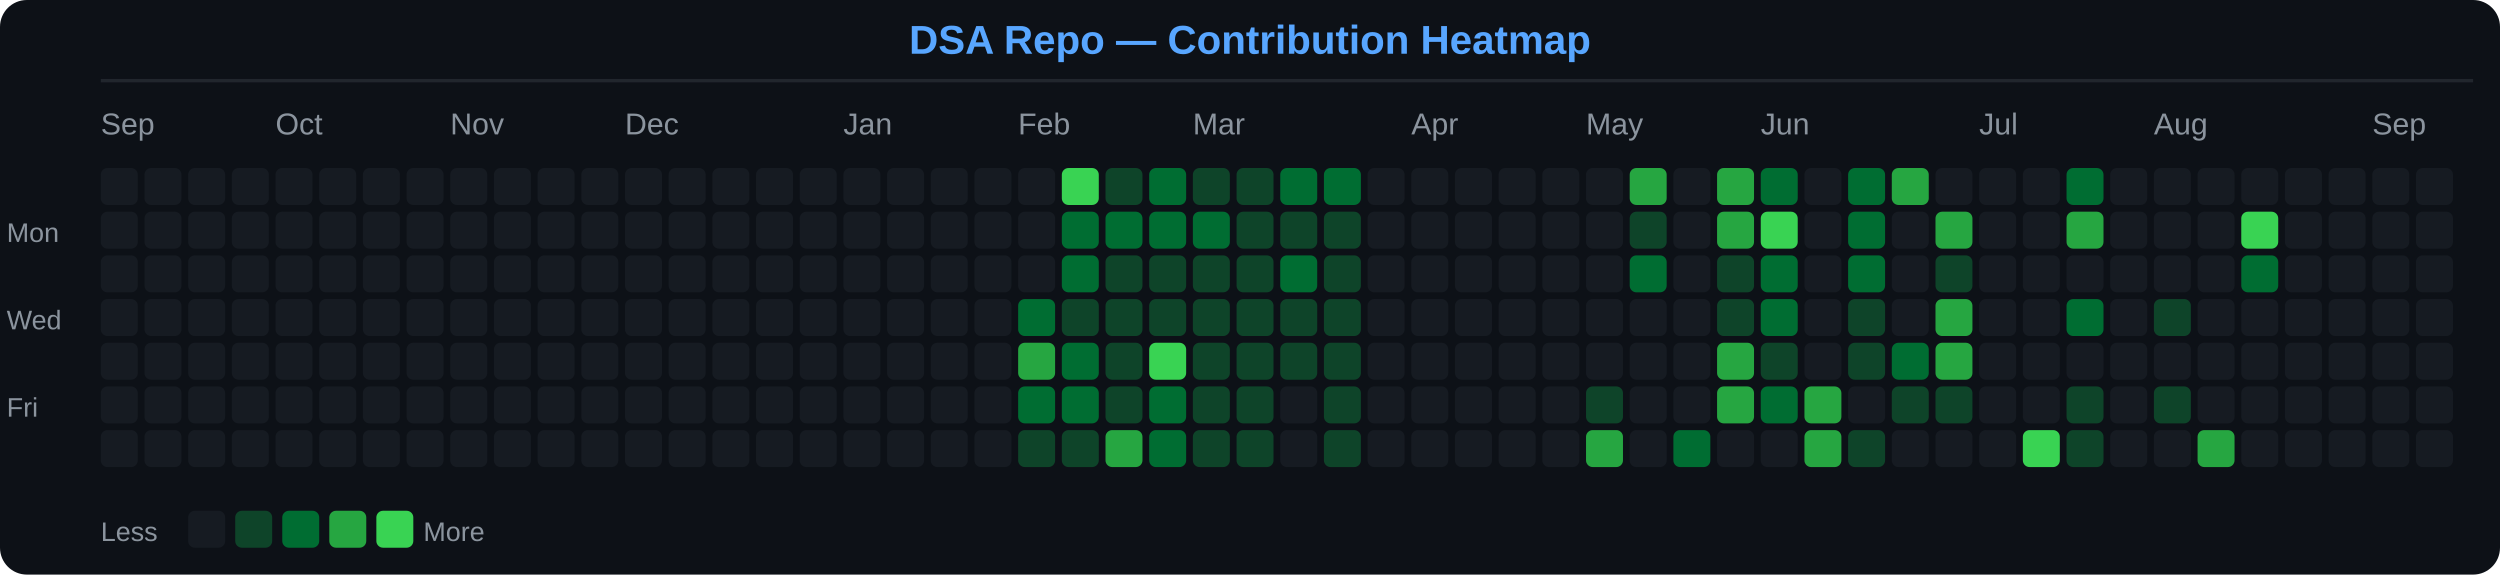
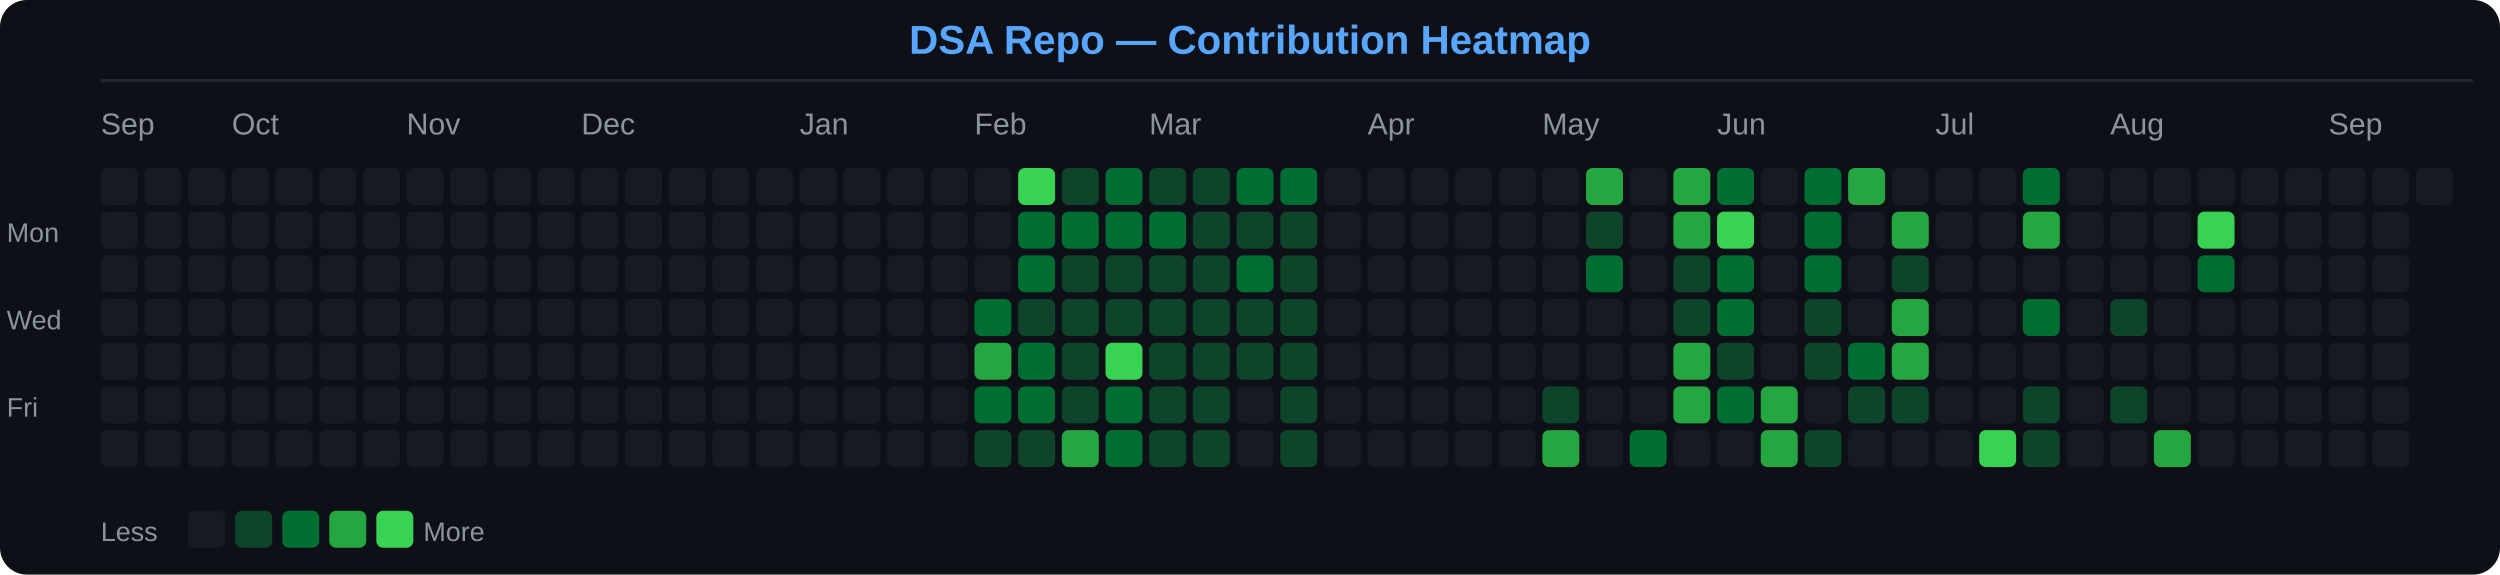
<svg xmlns="http://www.w3.org/2000/svg" width="744" height="171" viewBox="0 0 744 171">
  <rect width="744" height="171" fill="#0d1117" rx="8" />
  <text x="372" y="16" fill="#58a6ff" font-family="Arial,sans-serif" font-size="12" text-anchor="middle" font-weight="bold">DSA Repo — Contribution Heatmap</text>
  <line x1="30" y1="24" x2="736" y2="24" stroke="#21262d" stroke-width="1" />
  <text x="2" y="72" fill="#8b949e" font-family="Arial,sans-serif" font-size="8">Mon</text>
  <text x="2" y="98" fill="#8b949e" font-family="Arial,sans-serif" font-size="8">Wed</text>
  <text x="2" y="124" fill="#8b949e" font-family="Arial,sans-serif" font-size="8">Fri</text>
  <text x="30" y="40" fill="#8b949e" font-family="Arial,sans-serif" font-size="9">Sep</text>
  <rect x="30" y="50" width="11" height="11" rx="2" fill="#161b22" />
  <rect x="30" y="63" width="11" height="11" rx="2" fill="#161b22" />
  <rect x="30" y="76" width="11" height="11" rx="2" fill="#161b22" />
  <rect x="30" y="89" width="11" height="11" rx="2" fill="#161b22" />
  <rect x="30" y="102" width="11" height="11" rx="2" fill="#161b22" />
  <rect x="30" y="115" width="11" height="11" rx="2" fill="#161b22" />
  <rect x="30" y="128" width="11" height="11" rx="2" fill="#161b22" />
  <rect x="43" y="50" width="11" height="11" rx="2" fill="#161b22" />
  <rect x="43" y="63" width="11" height="11" rx="2" fill="#161b22" />
  <rect x="43" y="76" width="11" height="11" rx="2" fill="#161b22" />
  <rect x="43" y="89" width="11" height="11" rx="2" fill="#161b22" />
  <rect x="43" y="102" width="11" height="11" rx="2" fill="#161b22" />
  <rect x="43" y="115" width="11" height="11" rx="2" fill="#161b22" />
  <rect x="43" y="128" width="11" height="11" rx="2" fill="#161b22" />
  <rect x="56" y="50" width="11" height="11" rx="2" fill="#161b22" />
  <rect x="56" y="63" width="11" height="11" rx="2" fill="#161b22" />
  <rect x="56" y="76" width="11" height="11" rx="2" fill="#161b22" />
  <rect x="56" y="89" width="11" height="11" rx="2" fill="#161b22" />
  <rect x="56" y="102" width="11" height="11" rx="2" fill="#161b22" />
  <rect x="56" y="115" width="11" height="11" rx="2" fill="#161b22" />
  <rect x="56" y="128" width="11" height="11" rx="2" fill="#161b22" />
+   <text x="69" y="40" fill="#8b949e" font-family="Arial,sans-serif" font-size="9">Oct</text>
  <rect x="69" y="50" width="11" height="11" rx="2" fill="#161b22" />
  <rect x="69" y="63" width="11" height="11" rx="2" fill="#161b22" />
  <rect x="69" y="76" width="11" height="11" rx="2" fill="#161b22" />
  <rect x="69" y="89" width="11" height="11" rx="2" fill="#161b22" />
  <rect x="69" y="102" width="11" height="11" rx="2" fill="#161b22" />
  <rect x="69" y="115" width="11" height="11" rx="2" fill="#161b22" />
  <rect x="69" y="128" width="11" height="11" rx="2" fill="#161b22" />
-   <text x="82" y="40" fill="#8b949e" font-family="Arial,sans-serif" font-size="9">Oct</text>
  <rect x="82" y="50" width="11" height="11" rx="2" fill="#161b22" />
  <rect x="82" y="63" width="11" height="11" rx="2" fill="#161b22" />
  <rect x="82" y="76" width="11" height="11" rx="2" fill="#161b22" />
  <rect x="82" y="89" width="11" height="11" rx="2" fill="#161b22" />
  <rect x="82" y="102" width="11" height="11" rx="2" fill="#161b22" />
  <rect x="82" y="115" width="11" height="11" rx="2" fill="#161b22" />
  <rect x="82" y="128" width="11" height="11" rx="2" fill="#161b22" />
  <rect x="95" y="50" width="11" height="11" rx="2" fill="#161b22" />
  <rect x="95" y="63" width="11" height="11" rx="2" fill="#161b22" />
  <rect x="95" y="76" width="11" height="11" rx="2" fill="#161b22" />
  <rect x="95" y="89" width="11" height="11" rx="2" fill="#161b22" />
  <rect x="95" y="102" width="11" height="11" rx="2" fill="#161b22" />
  <rect x="95" y="115" width="11" height="11" rx="2" fill="#161b22" />
  <rect x="95" y="128" width="11" height="11" rx="2" fill="#161b22" />
  <rect x="108" y="50" width="11" height="11" rx="2" fill="#161b22" />
  <rect x="108" y="63" width="11" height="11" rx="2" fill="#161b22" />
  <rect x="108" y="76" width="11" height="11" rx="2" fill="#161b22" />
  <rect x="108" y="89" width="11" height="11" rx="2" fill="#161b22" />
  <rect x="108" y="102" width="11" height="11" rx="2" fill="#161b22" />
  <rect x="108" y="115" width="11" height="11" rx="2" fill="#161b22" />
  <rect x="108" y="128" width="11" height="11" rx="2" fill="#161b22" />
+   <text x="121" y="40" fill="#8b949e" font-family="Arial,sans-serif" font-size="9">Nov</text>
  <rect x="121" y="50" width="11" height="11" rx="2" fill="#161b22" />
  <rect x="121" y="63" width="11" height="11" rx="2" fill="#161b22" />
  <rect x="121" y="76" width="11" height="11" rx="2" fill="#161b22" />
  <rect x="121" y="89" width="11" height="11" rx="2" fill="#161b22" />
  <rect x="121" y="102" width="11" height="11" rx="2" fill="#161b22" />
  <rect x="121" y="115" width="11" height="11" rx="2" fill="#161b22" />
  <rect x="121" y="128" width="11" height="11" rx="2" fill="#161b22" />
-   <text x="134" y="40" fill="#8b949e" font-family="Arial,sans-serif" font-size="9">Nov</text>
  <rect x="134" y="50" width="11" height="11" rx="2" fill="#161b22" />
  <rect x="134" y="63" width="11" height="11" rx="2" fill="#161b22" />
  <rect x="134" y="76" width="11" height="11" rx="2" fill="#161b22" />
  <rect x="134" y="89" width="11" height="11" rx="2" fill="#161b22" />
  <rect x="134" y="102" width="11" height="11" rx="2" fill="#161b22" />
  <rect x="134" y="115" width="11" height="11" rx="2" fill="#161b22" />
  <rect x="134" y="128" width="11" height="11" rx="2" fill="#161b22" />
  <rect x="147" y="50" width="11" height="11" rx="2" fill="#161b22" />
  <rect x="147" y="63" width="11" height="11" rx="2" fill="#161b22" />
  <rect x="147" y="76" width="11" height="11" rx="2" fill="#161b22" />
  <rect x="147" y="89" width="11" height="11" rx="2" fill="#161b22" />
  <rect x="147" y="102" width="11" height="11" rx="2" fill="#161b22" />
  <rect x="147" y="115" width="11" height="11" rx="2" fill="#161b22" />
  <rect x="147" y="128" width="11" height="11" rx="2" fill="#161b22" />
  <rect x="160" y="50" width="11" height="11" rx="2" fill="#161b22" />
  <rect x="160" y="63" width="11" height="11" rx="2" fill="#161b22" />
  <rect x="160" y="76" width="11" height="11" rx="2" fill="#161b22" />
  <rect x="160" y="89" width="11" height="11" rx="2" fill="#161b22" />
  <rect x="160" y="102" width="11" height="11" rx="2" fill="#161b22" />
  <rect x="160" y="115" width="11" height="11" rx="2" fill="#161b22" />
  <rect x="160" y="128" width="11" height="11" rx="2" fill="#161b22" />
+   <text x="173" y="40" fill="#8b949e" font-family="Arial,sans-serif" font-size="9">Dec</text>
  <rect x="173" y="50" width="11" height="11" rx="2" fill="#161b22" />
  <rect x="173" y="63" width="11" height="11" rx="2" fill="#161b22" />
  <rect x="173" y="76" width="11" height="11" rx="2" fill="#161b22" />
  <rect x="173" y="89" width="11" height="11" rx="2" fill="#161b22" />
  <rect x="173" y="102" width="11" height="11" rx="2" fill="#161b22" />
  <rect x="173" y="115" width="11" height="11" rx="2" fill="#161b22" />
  <rect x="173" y="128" width="11" height="11" rx="2" fill="#161b22" />
-   <text x="186" y="40" fill="#8b949e" font-family="Arial,sans-serif" font-size="9">Dec</text>
  <rect x="186" y="50" width="11" height="11" rx="2" fill="#161b22" />
  <rect x="186" y="63" width="11" height="11" rx="2" fill="#161b22" />
  <rect x="186" y="76" width="11" height="11" rx="2" fill="#161b22" />
  <rect x="186" y="89" width="11" height="11" rx="2" fill="#161b22" />
  <rect x="186" y="102" width="11" height="11" rx="2" fill="#161b22" />
  <rect x="186" y="115" width="11" height="11" rx="2" fill="#161b22" />
  <rect x="186" y="128" width="11" height="11" rx="2" fill="#161b22" />
  <rect x="199" y="50" width="11" height="11" rx="2" fill="#161b22" />
  <rect x="199" y="63" width="11" height="11" rx="2" fill="#161b22" />
  <rect x="199" y="76" width="11" height="11" rx="2" fill="#161b22" />
  <rect x="199" y="89" width="11" height="11" rx="2" fill="#161b22" />
  <rect x="199" y="102" width="11" height="11" rx="2" fill="#161b22" />
  <rect x="199" y="115" width="11" height="11" rx="2" fill="#161b22" />
  <rect x="199" y="128" width="11" height="11" rx="2" fill="#161b22" />
  <rect x="212" y="50" width="11" height="11" rx="2" fill="#161b22" />
  <rect x="212" y="63" width="11" height="11" rx="2" fill="#161b22" />
  <rect x="212" y="76" width="11" height="11" rx="2" fill="#161b22" />
  <rect x="212" y="89" width="11" height="11" rx="2" fill="#161b22" />
  <rect x="212" y="102" width="11" height="11" rx="2" fill="#161b22" />
  <rect x="212" y="115" width="11" height="11" rx="2" fill="#161b22" />
  <rect x="212" y="128" width="11" height="11" rx="2" fill="#161b22" />
  <rect x="225" y="50" width="11" height="11" rx="2" fill="#161b22" />
  <rect x="225" y="63" width="11" height="11" rx="2" fill="#161b22" />
  <rect x="225" y="76" width="11" height="11" rx="2" fill="#161b22" />
  <rect x="225" y="89" width="11" height="11" rx="2" fill="#161b22" />
  <rect x="225" y="102" width="11" height="11" rx="2" fill="#161b22" />
  <rect x="225" y="115" width="11" height="11" rx="2" fill="#161b22" />
  <rect x="225" y="128" width="11" height="11" rx="2" fill="#161b22" />
+   <text x="238" y="40" fill="#8b949e" font-family="Arial,sans-serif" font-size="9">Jan</text>
  <rect x="238" y="50" width="11" height="11" rx="2" fill="#161b22" />
  <rect x="238" y="63" width="11" height="11" rx="2" fill="#161b22" />
  <rect x="238" y="76" width="11" height="11" rx="2" fill="#161b22" />
  <rect x="238" y="89" width="11" height="11" rx="2" fill="#161b22" />
  <rect x="238" y="102" width="11" height="11" rx="2" fill="#161b22" />
  <rect x="238" y="115" width="11" height="11" rx="2" fill="#161b22" />
  <rect x="238" y="128" width="11" height="11" rx="2" fill="#161b22" />
-   <text x="251" y="40" fill="#8b949e" font-family="Arial,sans-serif" font-size="9">Jan</text>
  <rect x="251" y="50" width="11" height="11" rx="2" fill="#161b22" />
  <rect x="251" y="63" width="11" height="11" rx="2" fill="#161b22" />
  <rect x="251" y="76" width="11" height="11" rx="2" fill="#161b22" />
  <rect x="251" y="89" width="11" height="11" rx="2" fill="#161b22" />
  <rect x="251" y="102" width="11" height="11" rx="2" fill="#161b22" />
  <rect x="251" y="115" width="11" height="11" rx="2" fill="#161b22" />
  <rect x="251" y="128" width="11" height="11" rx="2" fill="#161b22" />
  <rect x="264" y="50" width="11" height="11" rx="2" fill="#161b22" />
  <rect x="264" y="63" width="11" height="11" rx="2" fill="#161b22" />
  <rect x="264" y="76" width="11" height="11" rx="2" fill="#161b22" />
  <rect x="264" y="89" width="11" height="11" rx="2" fill="#161b22" />
  <rect x="264" y="102" width="11" height="11" rx="2" fill="#161b22" />
  <rect x="264" y="115" width="11" height="11" rx="2" fill="#161b22" />
  <rect x="264" y="128" width="11" height="11" rx="2" fill="#161b22" />
  <rect x="277" y="50" width="11" height="11" rx="2" fill="#161b22" />
  <rect x="277" y="63" width="11" height="11" rx="2" fill="#161b22" />
  <rect x="277" y="76" width="11" height="11" rx="2" fill="#161b22" />
  <rect x="277" y="89" width="11" height="11" rx="2" fill="#161b22" />
  <rect x="277" y="102" width="11" height="11" rx="2" fill="#161b22" />
  <rect x="277" y="115" width="11" height="11" rx="2" fill="#161b22" />
  <rect x="277" y="128" width="11" height="11" rx="2" fill="#161b22" />
+   <text x="290" y="40" fill="#8b949e" font-family="Arial,sans-serif" font-size="9">Feb</text>
  <rect x="290" y="50" width="11" height="11" rx="2" fill="#161b22" />
  <rect x="290" y="63" width="11" height="11" rx="2" fill="#161b22" />
  <rect x="290" y="76" width="11" height="11" rx="2" fill="#161b22" />
-   <rect x="290" y="89" width="11" height="11" rx="2" fill="#161b22" />
-   <rect x="290" y="102" width="11" height="11" rx="2" fill="#161b22" />
-   <rect x="290" y="115" width="11" height="11" rx="2" fill="#161b22" />
-   <rect x="290" y="128" width="11" height="11" rx="2" fill="#161b22" />
-   <text x="303" y="40" fill="#8b949e" font-family="Arial,sans-serif" font-size="9">Feb</text>
-   <rect x="303" y="50" width="11" height="11" rx="2" fill="#161b22" />
-   <rect x="303" y="63" width="11" height="11" rx="2" fill="#161b22" />
-   <rect x="303" y="76" width="11" height="11" rx="2" fill="#161b22" />
-   <rect x="303" y="89" width="11" height="11" rx="2" fill="#006d32" />
-   <rect x="303" y="102" width="11" height="11" rx="2" fill="#26a641" />
+   <rect x="290" y="89" width="11" height="11" rx="2" fill="#006d32" />
+   <rect x="290" y="102" width="11" height="11" rx="2" fill="#26a641" />
+   <rect x="290" y="115" width="11" height="11" rx="2" fill="#006d32" />
+   <rect x="290" y="128" width="11" height="11" rx="2" fill="#0e4429" />
+   <rect x="303" y="50" width="11" height="11" rx="2" fill="#39d353" />
+   <rect x="303" y="63" width="11" height="11" rx="2" fill="#006d32" />
+   <rect x="303" y="76" width="11" height="11" rx="2" fill="#006d32" />
+   <rect x="303" y="89" width="11" height="11" rx="2" fill="#0e4429" />
+   <rect x="303" y="102" width="11" height="11" rx="2" fill="#006d32" />
  <rect x="303" y="115" width="11" height="11" rx="2" fill="#006d32" />
  <rect x="303" y="128" width="11" height="11" rx="2" fill="#0e4429" />
-   <rect x="316" y="50" width="11" height="11" rx="2" fill="#39d353" />
+   <rect x="316" y="50" width="11" height="11" rx="2" fill="#0e4429" />
  <rect x="316" y="63" width="11" height="11" rx="2" fill="#006d32" />
-   <rect x="316" y="76" width="11" height="11" rx="2" fill="#006d32" />
+   <rect x="316" y="76" width="11" height="11" rx="2" fill="#0e4429" />
  <rect x="316" y="89" width="11" height="11" rx="2" fill="#0e4429" />
-   <rect x="316" y="102" width="11" height="11" rx="2" fill="#006d32" />
-   <rect x="316" y="115" width="11" height="11" rx="2" fill="#006d32" />
-   <rect x="316" y="128" width="11" height="11" rx="2" fill="#0e4429" />
-   <rect x="329" y="50" width="11" height="11" rx="2" fill="#0e4429" />
+   <rect x="316" y="102" width="11" height="11" rx="2" fill="#0e4429" />
+   <rect x="316" y="115" width="11" height="11" rx="2" fill="#0e4429" />
+   <rect x="316" y="128" width="11" height="11" rx="2" fill="#26a641" />
+   <rect x="329" y="50" width="11" height="11" rx="2" fill="#006d32" />
  <rect x="329" y="63" width="11" height="11" rx="2" fill="#006d32" />
  <rect x="329" y="76" width="11" height="11" rx="2" fill="#0e4429" />
  <rect x="329" y="89" width="11" height="11" rx="2" fill="#0e4429" />
-   <rect x="329" y="102" width="11" height="11" rx="2" fill="#0e4429" />
-   <rect x="329" y="115" width="11" height="11" rx="2" fill="#0e4429" />
-   <rect x="329" y="128" width="11" height="11" rx="2" fill="#26a641" />
-   <rect x="342" y="50" width="11" height="11" rx="2" fill="#006d32" />
+   <rect x="329" y="102" width="11" height="11" rx="2" fill="#39d353" />
+   <rect x="329" y="115" width="11" height="11" rx="2" fill="#006d32" />
+   <rect x="329" y="128" width="11" height="11" rx="2" fill="#006d32" />
+   <text x="342" y="40" fill="#8b949e" font-family="Arial,sans-serif" font-size="9">Mar</text>
+   <rect x="342" y="50" width="11" height="11" rx="2" fill="#0e4429" />
  <rect x="342" y="63" width="11" height="11" rx="2" fill="#006d32" />
  <rect x="342" y="76" width="11" height="11" rx="2" fill="#0e4429" />
  <rect x="342" y="89" width="11" height="11" rx="2" fill="#0e4429" />
-   <rect x="342" y="102" width="11" height="11" rx="2" fill="#39d353" />
-   <rect x="342" y="115" width="11" height="11" rx="2" fill="#006d32" />
-   <rect x="342" y="128" width="11" height="11" rx="2" fill="#006d32" />
-   <text x="355" y="40" fill="#8b949e" font-family="Arial,sans-serif" font-size="9">Mar</text>
+   <rect x="342" y="102" width="11" height="11" rx="2" fill="#0e4429" />
+   <rect x="342" y="115" width="11" height="11" rx="2" fill="#0e4429" />
+   <rect x="342" y="128" width="11" height="11" rx="2" fill="#0e4429" />
  <rect x="355" y="50" width="11" height="11" rx="2" fill="#0e4429" />
-   <rect x="355" y="63" width="11" height="11" rx="2" fill="#006d32" />
+   <rect x="355" y="63" width="11" height="11" rx="2" fill="#0e4429" />
  <rect x="355" y="76" width="11" height="11" rx="2" fill="#0e4429" />
  <rect x="355" y="89" width="11" height="11" rx="2" fill="#0e4429" />
  <rect x="355" y="102" width="11" height="11" rx="2" fill="#0e4429" />
  <rect x="355" y="115" width="11" height="11" rx="2" fill="#0e4429" />
  <rect x="355" y="128" width="11" height="11" rx="2" fill="#0e4429" />
-   <rect x="368" y="50" width="11" height="11" rx="2" fill="#0e4429" />
+   <rect x="368" y="50" width="11" height="11" rx="2" fill="#006d32" />
  <rect x="368" y="63" width="11" height="11" rx="2" fill="#0e4429" />
-   <rect x="368" y="76" width="11" height="11" rx="2" fill="#0e4429" />
+   <rect x="368" y="76" width="11" height="11" rx="2" fill="#006d32" />
  <rect x="368" y="89" width="11" height="11" rx="2" fill="#0e4429" />
  <rect x="368" y="102" width="11" height="11" rx="2" fill="#0e4429" />
-   <rect x="368" y="115" width="11" height="11" rx="2" fill="#0e4429" />
-   <rect x="368" y="128" width="11" height="11" rx="2" fill="#0e4429" />
+   <rect x="368" y="115" width="11" height="11" rx="2" fill="#161b22" />
+   <rect x="368" y="128" width="11" height="11" rx="2" fill="#161b22" />
  <rect x="381" y="50" width="11" height="11" rx="2" fill="#006d32" />
  <rect x="381" y="63" width="11" height="11" rx="2" fill="#0e4429" />
-   <rect x="381" y="76" width="11" height="11" rx="2" fill="#006d32" />
+   <rect x="381" y="76" width="11" height="11" rx="2" fill="#0e4429" />
  <rect x="381" y="89" width="11" height="11" rx="2" fill="#0e4429" />
  <rect x="381" y="102" width="11" height="11" rx="2" fill="#0e4429" />
-   <rect x="381" y="115" width="11" height="11" rx="2" fill="#161b22" />
-   <rect x="381" y="128" width="11" height="11" rx="2" fill="#161b22" />
-   <rect x="394" y="50" width="11" height="11" rx="2" fill="#006d32" />
-   <rect x="394" y="63" width="11" height="11" rx="2" fill="#0e4429" />
-   <rect x="394" y="76" width="11" height="11" rx="2" fill="#0e4429" />
-   <rect x="394" y="89" width="11" height="11" rx="2" fill="#0e4429" />
-   <rect x="394" y="102" width="11" height="11" rx="2" fill="#0e4429" />
-   <rect x="394" y="115" width="11" height="11" rx="2" fill="#0e4429" />
-   <rect x="394" y="128" width="11" height="11" rx="2" fill="#0e4429" />
+   <rect x="381" y="115" width="11" height="11" rx="2" fill="#0e4429" />
+   <rect x="381" y="128" width="11" height="11" rx="2" fill="#0e4429" />
+   <rect x="394" y="50" width="11" height="11" rx="2" fill="#161b22" />
+   <rect x="394" y="63" width="11" height="11" rx="2" fill="#161b22" />
+   <rect x="394" y="76" width="11" height="11" rx="2" fill="#161b22" />
+   <rect x="394" y="89" width="11" height="11" rx="2" fill="#161b22" />
+   <rect x="394" y="102" width="11" height="11" rx="2" fill="#161b22" />
+   <rect x="394" y="115" width="11" height="11" rx="2" fill="#161b22" />
+   <rect x="394" y="128" width="11" height="11" rx="2" fill="#161b22" />
+   <text x="407" y="40" fill="#8b949e" font-family="Arial,sans-serif" font-size="9">Apr</text>
  <rect x="407" y="50" width="11" height="11" rx="2" fill="#161b22" />
  <rect x="407" y="63" width="11" height="11" rx="2" fill="#161b22" />
  <rect x="407" y="76" width="11" height="11" rx="2" fill="#161b22" />
  <rect x="407" y="89" width="11" height="11" rx="2" fill="#161b22" />
  <rect x="407" y="102" width="11" height="11" rx="2" fill="#161b22" />
  <rect x="407" y="115" width="11" height="11" rx="2" fill="#161b22" />
  <rect x="407" y="128" width="11" height="11" rx="2" fill="#161b22" />
-   <text x="420" y="40" fill="#8b949e" font-family="Arial,sans-serif" font-size="9">Apr</text>
  <rect x="420" y="50" width="11" height="11" rx="2" fill="#161b22" />
  <rect x="420" y="63" width="11" height="11" rx="2" fill="#161b22" />
  <rect x="420" y="76" width="11" height="11" rx="2" fill="#161b22" />
  <rect x="420" y="89" width="11" height="11" rx="2" fill="#161b22" />
  <rect x="420" y="102" width="11" height="11" rx="2" fill="#161b22" />
  <rect x="420" y="115" width="11" height="11" rx="2" fill="#161b22" />
  <rect x="420" y="128" width="11" height="11" rx="2" fill="#161b22" />
  <rect x="433" y="50" width="11" height="11" rx="2" fill="#161b22" />
  <rect x="433" y="63" width="11" height="11" rx="2" fill="#161b22" />
  <rect x="433" y="76" width="11" height="11" rx="2" fill="#161b22" />
  <rect x="433" y="89" width="11" height="11" rx="2" fill="#161b22" />
  <rect x="433" y="102" width="11" height="11" rx="2" fill="#161b22" />
  <rect x="433" y="115" width="11" height="11" rx="2" fill="#161b22" />
  <rect x="433" y="128" width="11" height="11" rx="2" fill="#161b22" />
  <rect x="446" y="50" width="11" height="11" rx="2" fill="#161b22" />
  <rect x="446" y="63" width="11" height="11" rx="2" fill="#161b22" />
  <rect x="446" y="76" width="11" height="11" rx="2" fill="#161b22" />
  <rect x="446" y="89" width="11" height="11" rx="2" fill="#161b22" />
  <rect x="446" y="102" width="11" height="11" rx="2" fill="#161b22" />
  <rect x="446" y="115" width="11" height="11" rx="2" fill="#161b22" />
  <rect x="446" y="128" width="11" height="11" rx="2" fill="#161b22" />
+   <text x="459" y="40" fill="#8b949e" font-family="Arial,sans-serif" font-size="9">May</text>
  <rect x="459" y="50" width="11" height="11" rx="2" fill="#161b22" />
  <rect x="459" y="63" width="11" height="11" rx="2" fill="#161b22" />
  <rect x="459" y="76" width="11" height="11" rx="2" fill="#161b22" />
  <rect x="459" y="89" width="11" height="11" rx="2" fill="#161b22" />
  <rect x="459" y="102" width="11" height="11" rx="2" fill="#161b22" />
-   <rect x="459" y="115" width="11" height="11" rx="2" fill="#161b22" />
-   <rect x="459" y="128" width="11" height="11" rx="2" fill="#161b22" />
-   <text x="472" y="40" fill="#8b949e" font-family="Arial,sans-serif" font-size="9">May</text>
-   <rect x="472" y="50" width="11" height="11" rx="2" fill="#161b22" />
-   <rect x="472" y="63" width="11" height="11" rx="2" fill="#161b22" />
-   <rect x="472" y="76" width="11" height="11" rx="2" fill="#161b22" />
+   <rect x="459" y="115" width="11" height="11" rx="2" fill="#0e4429" />
+   <rect x="459" y="128" width="11" height="11" rx="2" fill="#26a641" />
+   <rect x="472" y="50" width="11" height="11" rx="2" fill="#26a641" />
+   <rect x="472" y="63" width="11" height="11" rx="2" fill="#0e4429" />
+   <rect x="472" y="76" width="11" height="11" rx="2" fill="#006d32" />
  <rect x="472" y="89" width="11" height="11" rx="2" fill="#161b22" />
  <rect x="472" y="102" width="11" height="11" rx="2" fill="#161b22" />
-   <rect x="472" y="115" width="11" height="11" rx="2" fill="#0e4429" />
-   <rect x="472" y="128" width="11" height="11" rx="2" fill="#26a641" />
-   <rect x="485" y="50" width="11" height="11" rx="2" fill="#26a641" />
-   <rect x="485" y="63" width="11" height="11" rx="2" fill="#0e4429" />
-   <rect x="485" y="76" width="11" height="11" rx="2" fill="#006d32" />
+   <rect x="472" y="115" width="11" height="11" rx="2" fill="#161b22" />
+   <rect x="472" y="128" width="11" height="11" rx="2" fill="#161b22" />
+   <rect x="485" y="50" width="11" height="11" rx="2" fill="#161b22" />
+   <rect x="485" y="63" width="11" height="11" rx="2" fill="#161b22" />
+   <rect x="485" y="76" width="11" height="11" rx="2" fill="#161b22" />
  <rect x="485" y="89" width="11" height="11" rx="2" fill="#161b22" />
  <rect x="485" y="102" width="11" height="11" rx="2" fill="#161b22" />
  <rect x="485" y="115" width="11" height="11" rx="2" fill="#161b22" />
-   <rect x="485" y="128" width="11" height="11" rx="2" fill="#161b22" />
-   <rect x="498" y="50" width="11" height="11" rx="2" fill="#161b22" />
-   <rect x="498" y="63" width="11" height="11" rx="2" fill="#161b22" />
-   <rect x="498" y="76" width="11" height="11" rx="2" fill="#161b22" />
-   <rect x="498" y="89" width="11" height="11" rx="2" fill="#161b22" />
-   <rect x="498" y="102" width="11" height="11" rx="2" fill="#161b22" />
-   <rect x="498" y="115" width="11" height="11" rx="2" fill="#161b22" />
-   <rect x="498" y="128" width="11" height="11" rx="2" fill="#006d32" />
-   <rect x="511" y="50" width="11" height="11" rx="2" fill="#26a641" />
-   <rect x="511" y="63" width="11" height="11" rx="2" fill="#26a641" />
-   <rect x="511" y="76" width="11" height="11" rx="2" fill="#0e4429" />
-   <rect x="511" y="89" width="11" height="11" rx="2" fill="#0e4429" />
-   <rect x="511" y="102" width="11" height="11" rx="2" fill="#26a641" />
-   <rect x="511" y="115" width="11" height="11" rx="2" fill="#26a641" />
+   <rect x="485" y="128" width="11" height="11" rx="2" fill="#006d32" />
+   <rect x="498" y="50" width="11" height="11" rx="2" fill="#26a641" />
+   <rect x="498" y="63" width="11" height="11" rx="2" fill="#26a641" />
+   <rect x="498" y="76" width="11" height="11" rx="2" fill="#0e4429" />
+   <rect x="498" y="89" width="11" height="11" rx="2" fill="#0e4429" />
+   <rect x="498" y="102" width="11" height="11" rx="2" fill="#26a641" />
+   <rect x="498" y="115" width="11" height="11" rx="2" fill="#26a641" />
+   <rect x="498" y="128" width="11" height="11" rx="2" fill="#161b22" />
+   <text x="511" y="40" fill="#8b949e" font-family="Arial,sans-serif" font-size="9">Jun</text>
+   <rect x="511" y="50" width="11" height="11" rx="2" fill="#006d32" />
+   <rect x="511" y="63" width="11" height="11" rx="2" fill="#39d353" />
+   <rect x="511" y="76" width="11" height="11" rx="2" fill="#006d32" />
+   <rect x="511" y="89" width="11" height="11" rx="2" fill="#006d32" />
+   <rect x="511" y="102" width="11" height="11" rx="2" fill="#0e4429" />
+   <rect x="511" y="115" width="11" height="11" rx="2" fill="#006d32" />
  <rect x="511" y="128" width="11" height="11" rx="2" fill="#161b22" />
-   <text x="524" y="40" fill="#8b949e" font-family="Arial,sans-serif" font-size="9">Jun</text>
-   <rect x="524" y="50" width="11" height="11" rx="2" fill="#006d32" />
-   <rect x="524" y="63" width="11" height="11" rx="2" fill="#39d353" />
-   <rect x="524" y="76" width="11" height="11" rx="2" fill="#006d32" />
-   <rect x="524" y="89" width="11" height="11" rx="2" fill="#006d32" />
-   <rect x="524" y="102" width="11" height="11" rx="2" fill="#0e4429" />
-   <rect x="524" y="115" width="11" height="11" rx="2" fill="#006d32" />
-   <rect x="524" y="128" width="11" height="11" rx="2" fill="#161b22" />
-   <rect x="537" y="50" width="11" height="11" rx="2" fill="#161b22" />
-   <rect x="537" y="63" width="11" height="11" rx="2" fill="#161b22" />
-   <rect x="537" y="76" width="11" height="11" rx="2" fill="#161b22" />
-   <rect x="537" y="89" width="11" height="11" rx="2" fill="#161b22" />
-   <rect x="537" y="102" width="11" height="11" rx="2" fill="#161b22" />
-   <rect x="537" y="115" width="11" height="11" rx="2" fill="#26a641" />
-   <rect x="537" y="128" width="11" height="11" rx="2" fill="#26a641" />
-   <rect x="550" y="50" width="11" height="11" rx="2" fill="#006d32" />
-   <rect x="550" y="63" width="11" height="11" rx="2" fill="#006d32" />
-   <rect x="550" y="76" width="11" height="11" rx="2" fill="#006d32" />
-   <rect x="550" y="89" width="11" height="11" rx="2" fill="#0e4429" />
-   <rect x="550" y="102" width="11" height="11" rx="2" fill="#0e4429" />
-   <rect x="550" y="115" width="11" height="11" rx="2" fill="#161b22" />
-   <rect x="550" y="128" width="11" height="11" rx="2" fill="#0e4429" />
-   <rect x="563" y="50" width="11" height="11" rx="2" fill="#26a641" />
-   <rect x="563" y="63" width="11" height="11" rx="2" fill="#161b22" />
-   <rect x="563" y="76" width="11" height="11" rx="2" fill="#161b22" />
-   <rect x="563" y="89" width="11" height="11" rx="2" fill="#161b22" />
-   <rect x="563" y="102" width="11" height="11" rx="2" fill="#006d32" />
+   <rect x="524" y="50" width="11" height="11" rx="2" fill="#161b22" />
+   <rect x="524" y="63" width="11" height="11" rx="2" fill="#161b22" />
+   <rect x="524" y="76" width="11" height="11" rx="2" fill="#161b22" />
+   <rect x="524" y="89" width="11" height="11" rx="2" fill="#161b22" />
+   <rect x="524" y="102" width="11" height="11" rx="2" fill="#161b22" />
+   <rect x="524" y="115" width="11" height="11" rx="2" fill="#26a641" />
+   <rect x="524" y="128" width="11" height="11" rx="2" fill="#26a641" />
+   <rect x="537" y="50" width="11" height="11" rx="2" fill="#006d32" />
+   <rect x="537" y="63" width="11" height="11" rx="2" fill="#006d32" />
+   <rect x="537" y="76" width="11" height="11" rx="2" fill="#006d32" />
+   <rect x="537" y="89" width="11" height="11" rx="2" fill="#0e4429" />
+   <rect x="537" y="102" width="11" height="11" rx="2" fill="#0e4429" />
+   <rect x="537" y="115" width="11" height="11" rx="2" fill="#161b22" />
+   <rect x="537" y="128" width="11" height="11" rx="2" fill="#0e4429" />
+   <rect x="550" y="50" width="11" height="11" rx="2" fill="#26a641" />
+   <rect x="550" y="63" width="11" height="11" rx="2" fill="#161b22" />
+   <rect x="550" y="76" width="11" height="11" rx="2" fill="#161b22" />
+   <rect x="550" y="89" width="11" height="11" rx="2" fill="#161b22" />
+   <rect x="550" y="102" width="11" height="11" rx="2" fill="#006d32" />
+   <rect x="550" y="115" width="11" height="11" rx="2" fill="#0e4429" />
+   <rect x="550" y="128" width="11" height="11" rx="2" fill="#161b22" />
+   <rect x="563" y="50" width="11" height="11" rx="2" fill="#161b22" />
+   <rect x="563" y="63" width="11" height="11" rx="2" fill="#26a641" />
+   <rect x="563" y="76" width="11" height="11" rx="2" fill="#0e4429" />
+   <rect x="563" y="89" width="11" height="11" rx="2" fill="#26a641" />
+   <rect x="563" y="102" width="11" height="11" rx="2" fill="#26a641" />
  <rect x="563" y="115" width="11" height="11" rx="2" fill="#0e4429" />
  <rect x="563" y="128" width="11" height="11" rx="2" fill="#161b22" />
+   <text x="576" y="40" fill="#8b949e" font-family="Arial,sans-serif" font-size="9">Jul</text>
  <rect x="576" y="50" width="11" height="11" rx="2" fill="#161b22" />
-   <rect x="576" y="63" width="11" height="11" rx="2" fill="#26a641" />
-   <rect x="576" y="76" width="11" height="11" rx="2" fill="#0e4429" />
-   <rect x="576" y="89" width="11" height="11" rx="2" fill="#26a641" />
-   <rect x="576" y="102" width="11" height="11" rx="2" fill="#26a641" />
-   <rect x="576" y="115" width="11" height="11" rx="2" fill="#0e4429" />
+   <rect x="576" y="63" width="11" height="11" rx="2" fill="#161b22" />
+   <rect x="576" y="76" width="11" height="11" rx="2" fill="#161b22" />
+   <rect x="576" y="89" width="11" height="11" rx="2" fill="#161b22" />
+   <rect x="576" y="102" width="11" height="11" rx="2" fill="#161b22" />
+   <rect x="576" y="115" width="11" height="11" rx="2" fill="#161b22" />
  <rect x="576" y="128" width="11" height="11" rx="2" fill="#161b22" />
-   <text x="589" y="40" fill="#8b949e" font-family="Arial,sans-serif" font-size="9">Jul</text>
  <rect x="589" y="50" width="11" height="11" rx="2" fill="#161b22" />
  <rect x="589" y="63" width="11" height="11" rx="2" fill="#161b22" />
  <rect x="589" y="76" width="11" height="11" rx="2" fill="#161b22" />
  <rect x="589" y="89" width="11" height="11" rx="2" fill="#161b22" />
  <rect x="589" y="102" width="11" height="11" rx="2" fill="#161b22" />
  <rect x="589" y="115" width="11" height="11" rx="2" fill="#161b22" />
-   <rect x="589" y="128" width="11" height="11" rx="2" fill="#161b22" />
-   <rect x="602" y="50" width="11" height="11" rx="2" fill="#161b22" />
-   <rect x="602" y="63" width="11" height="11" rx="2" fill="#161b22" />
+   <rect x="589" y="128" width="11" height="11" rx="2" fill="#39d353" />
+   <rect x="602" y="50" width="11" height="11" rx="2" fill="#006d32" />
+   <rect x="602" y="63" width="11" height="11" rx="2" fill="#26a641" />
  <rect x="602" y="76" width="11" height="11" rx="2" fill="#161b22" />
-   <rect x="602" y="89" width="11" height="11" rx="2" fill="#161b22" />
+   <rect x="602" y="89" width="11" height="11" rx="2" fill="#006d32" />
  <rect x="602" y="102" width="11" height="11" rx="2" fill="#161b22" />
-   <rect x="602" y="115" width="11" height="11" rx="2" fill="#161b22" />
-   <rect x="602" y="128" width="11" height="11" rx="2" fill="#39d353" />
-   <rect x="615" y="50" width="11" height="11" rx="2" fill="#006d32" />
-   <rect x="615" y="63" width="11" height="11" rx="2" fill="#26a641" />
+   <rect x="602" y="115" width="11" height="11" rx="2" fill="#0e4429" />
+   <rect x="602" y="128" width="11" height="11" rx="2" fill="#0e4429" />
+   <rect x="615" y="50" width="11" height="11" rx="2" fill="#161b22" />
+   <rect x="615" y="63" width="11" height="11" rx="2" fill="#161b22" />
  <rect x="615" y="76" width="11" height="11" rx="2" fill="#161b22" />
-   <rect x="615" y="89" width="11" height="11" rx="2" fill="#006d32" />
+   <rect x="615" y="89" width="11" height="11" rx="2" fill="#161b22" />
  <rect x="615" y="102" width="11" height="11" rx="2" fill="#161b22" />
-   <rect x="615" y="115" width="11" height="11" rx="2" fill="#0e4429" />
-   <rect x="615" y="128" width="11" height="11" rx="2" fill="#0e4429" />
+   <rect x="615" y="115" width="11" height="11" rx="2" fill="#161b22" />
+   <rect x="615" y="128" width="11" height="11" rx="2" fill="#161b22" />
+   <text x="628" y="40" fill="#8b949e" font-family="Arial,sans-serif" font-size="9">Aug</text>
  <rect x="628" y="50" width="11" height="11" rx="2" fill="#161b22" />
  <rect x="628" y="63" width="11" height="11" rx="2" fill="#161b22" />
  <rect x="628" y="76" width="11" height="11" rx="2" fill="#161b22" />
-   <rect x="628" y="89" width="11" height="11" rx="2" fill="#161b22" />
+   <rect x="628" y="89" width="11" height="11" rx="2" fill="#0e4429" />
  <rect x="628" y="102" width="11" height="11" rx="2" fill="#161b22" />
-   <rect x="628" y="115" width="11" height="11" rx="2" fill="#161b22" />
+   <rect x="628" y="115" width="11" height="11" rx="2" fill="#0e4429" />
  <rect x="628" y="128" width="11" height="11" rx="2" fill="#161b22" />
-   <text x="641" y="40" fill="#8b949e" font-family="Arial,sans-serif" font-size="9">Aug</text>
  <rect x="641" y="50" width="11" height="11" rx="2" fill="#161b22" />
  <rect x="641" y="63" width="11" height="11" rx="2" fill="#161b22" />
  <rect x="641" y="76" width="11" height="11" rx="2" fill="#161b22" />
-   <rect x="641" y="89" width="11" height="11" rx="2" fill="#0e4429" />
+   <rect x="641" y="89" width="11" height="11" rx="2" fill="#161b22" />
  <rect x="641" y="102" width="11" height="11" rx="2" fill="#161b22" />
-   <rect x="641" y="115" width="11" height="11" rx="2" fill="#0e4429" />
-   <rect x="641" y="128" width="11" height="11" rx="2" fill="#161b22" />
+   <rect x="641" y="115" width="11" height="11" rx="2" fill="#161b22" />
+   <rect x="641" y="128" width="11" height="11" rx="2" fill="#26a641" />
  <rect x="654" y="50" width="11" height="11" rx="2" fill="#161b22" />
-   <rect x="654" y="63" width="11" height="11" rx="2" fill="#161b22" />
-   <rect x="654" y="76" width="11" height="11" rx="2" fill="#161b22" />
+   <rect x="654" y="63" width="11" height="11" rx="2" fill="#39d353" />
+   <rect x="654" y="76" width="11" height="11" rx="2" fill="#006d32" />
  <rect x="654" y="89" width="11" height="11" rx="2" fill="#161b22" />
  <rect x="654" y="102" width="11" height="11" rx="2" fill="#161b22" />
  <rect x="654" y="115" width="11" height="11" rx="2" fill="#161b22" />
-   <rect x="654" y="128" width="11" height="11" rx="2" fill="#26a641" />
+   <rect x="654" y="128" width="11" height="11" rx="2" fill="#161b22" />
  <rect x="667" y="50" width="11" height="11" rx="2" fill="#161b22" />
-   <rect x="667" y="63" width="11" height="11" rx="2" fill="#39d353" />
-   <rect x="667" y="76" width="11" height="11" rx="2" fill="#006d32" />
+   <rect x="667" y="63" width="11" height="11" rx="2" fill="#161b22" />
+   <rect x="667" y="76" width="11" height="11" rx="2" fill="#161b22" />
  <rect x="667" y="89" width="11" height="11" rx="2" fill="#161b22" />
  <rect x="667" y="102" width="11" height="11" rx="2" fill="#161b22" />
  <rect x="667" y="115" width="11" height="11" rx="2" fill="#161b22" />
  <rect x="667" y="128" width="11" height="11" rx="2" fill="#161b22" />
  <rect x="680" y="50" width="11" height="11" rx="2" fill="#161b22" />
  <rect x="680" y="63" width="11" height="11" rx="2" fill="#161b22" />
  <rect x="680" y="76" width="11" height="11" rx="2" fill="#161b22" />
  <rect x="680" y="89" width="11" height="11" rx="2" fill="#161b22" />
  <rect x="680" y="102" width="11" height="11" rx="2" fill="#161b22" />
  <rect x="680" y="115" width="11" height="11" rx="2" fill="#161b22" />
  <rect x="680" y="128" width="11" height="11" rx="2" fill="#161b22" />
+   <text x="693" y="40" fill="#8b949e" font-family="Arial,sans-serif" font-size="9">Sep</text>
  <rect x="693" y="50" width="11" height="11" rx="2" fill="#161b22" />
  <rect x="693" y="63" width="11" height="11" rx="2" fill="#161b22" />
  <rect x="693" y="76" width="11" height="11" rx="2" fill="#161b22" />
  <rect x="693" y="89" width="11" height="11" rx="2" fill="#161b22" />
  <rect x="693" y="102" width="11" height="11" rx="2" fill="#161b22" />
  <rect x="693" y="115" width="11" height="11" rx="2" fill="#161b22" />
  <rect x="693" y="128" width="11" height="11" rx="2" fill="#161b22" />
-   <text x="706" y="40" fill="#8b949e" font-family="Arial,sans-serif" font-size="9">Sep</text>
  <rect x="706" y="50" width="11" height="11" rx="2" fill="#161b22" />
  <rect x="706" y="63" width="11" height="11" rx="2" fill="#161b22" />
  <rect x="706" y="76" width="11" height="11" rx="2" fill="#161b22" />
  <rect x="706" y="89" width="11" height="11" rx="2" fill="#161b22" />
  <rect x="706" y="102" width="11" height="11" rx="2" fill="#161b22" />
  <rect x="706" y="115" width="11" height="11" rx="2" fill="#161b22" />
  <rect x="706" y="128" width="11" height="11" rx="2" fill="#161b22" />
  <rect x="719" y="50" width="11" height="11" rx="2" fill="#161b22" />
-   <rect x="719" y="63" width="11" height="11" rx="2" fill="#161b22" />
-   <rect x="719" y="76" width="11" height="11" rx="2" fill="#161b22" />
-   <rect x="719" y="89" width="11" height="11" rx="2" fill="#161b22" />
-   <rect x="719" y="102" width="11" height="11" rx="2" fill="#161b22" />
-   <rect x="719" y="115" width="11" height="11" rx="2" fill="#161b22" />
-   <rect x="719" y="128" width="11" height="11" rx="2" fill="#161b22" />
  <text x="30" y="161" fill="#8b949e" font-family="Arial,sans-serif" font-size="8">Less</text>
  <rect x="56" y="152" width="11" height="11" rx="2" fill="#161b22" />
  <rect x="70" y="152" width="11" height="11" rx="2" fill="#0e4429" />
  <rect x="84" y="152" width="11" height="11" rx="2" fill="#006d32" />
  <rect x="98" y="152" width="11" height="11" rx="2" fill="#26a641" />
  <rect x="112" y="152" width="11" height="11" rx="2" fill="#39d353" />
  <text x="126" y="161" fill="#8b949e" font-family="Arial,sans-serif" font-size="8">More</text>
</svg>
